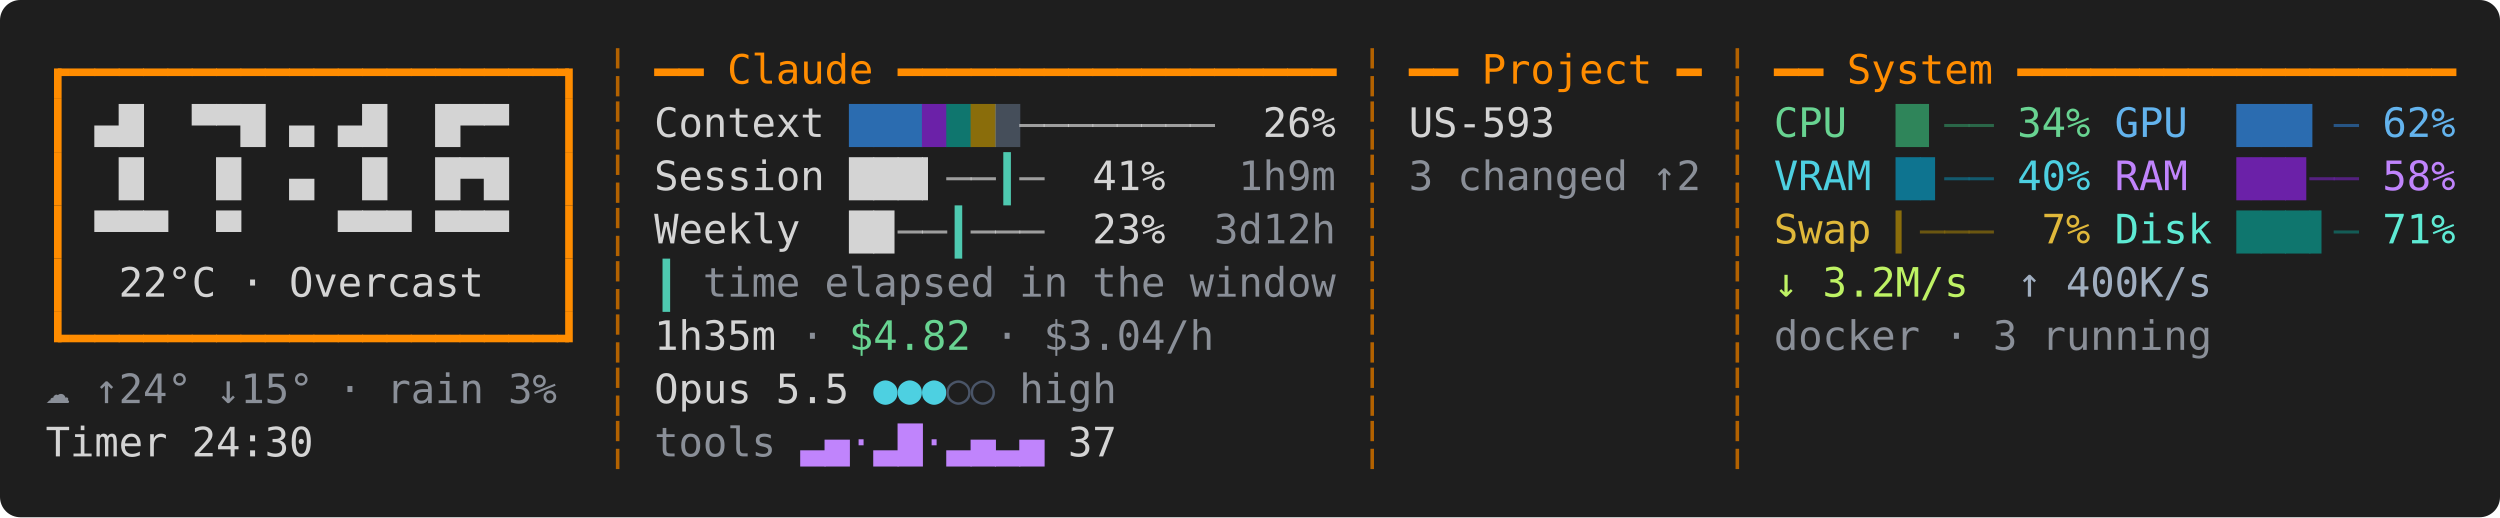
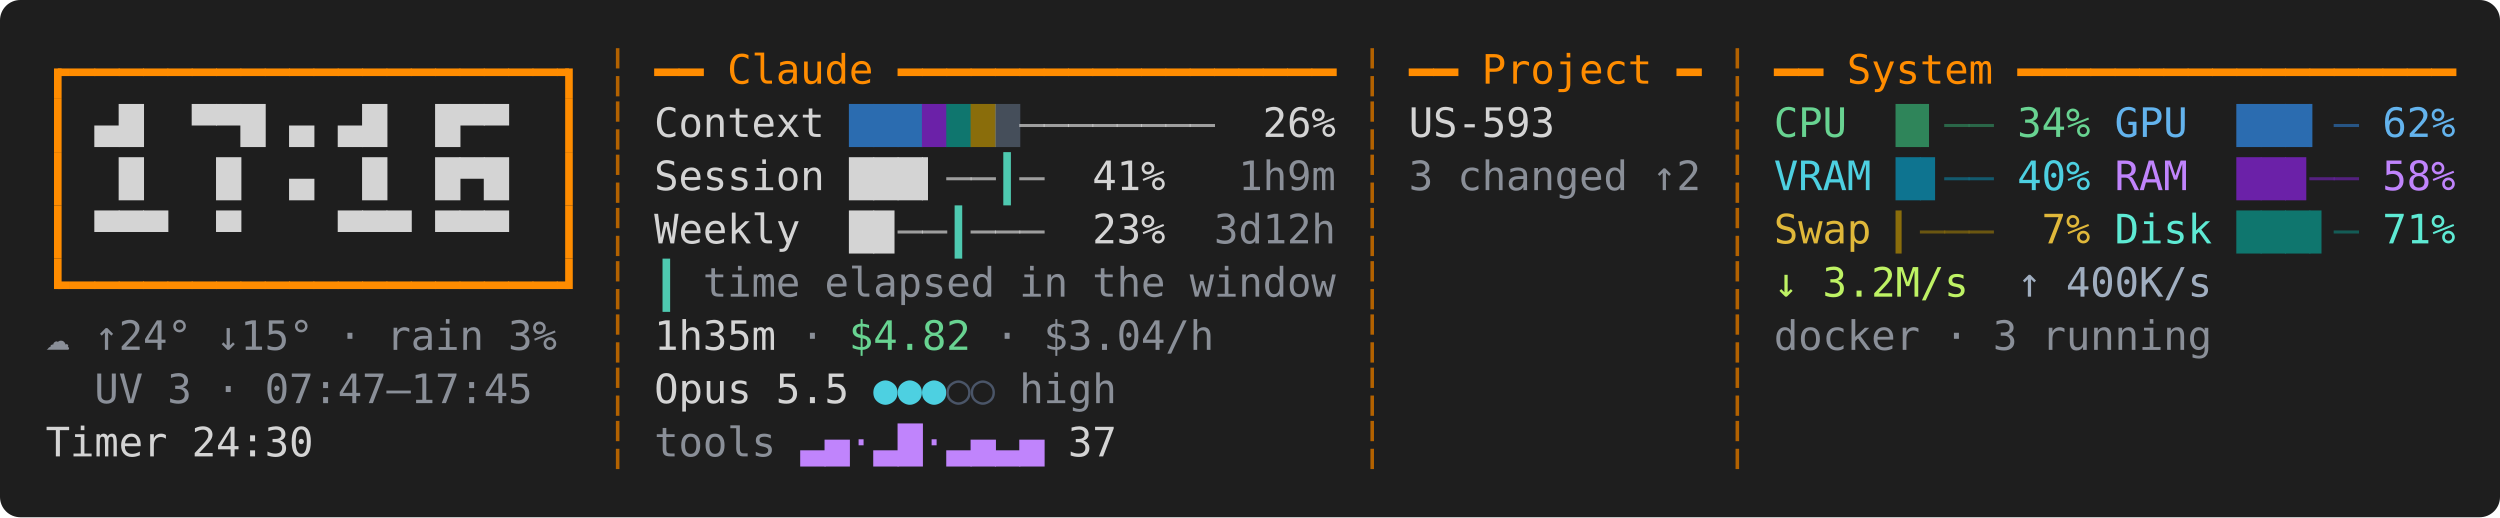
<svg xmlns="http://www.w3.org/2000/svg" width="986" height="204" viewBox="0 0 986 204" font-family="DejaVu Sans Mono, Menlo, Consolas, monospace" font-size="16">
  <rect width="986" height="204" rx="8" fill="#1e1e1e" />
  <line x1="22.8" y1="28.5" x2="27.6" y2="28.5" stroke="#ff8c00" stroke-width="3" />
  <line x1="22.8" y1="27.0" x2="22.8" y2="39.0" stroke="#ff8c00" stroke-width="3" />
  <line x1="27.6" y1="28.5" x2="37.6" y2="28.5" stroke="#ff8c00" stroke-width="3" />
  <line x1="37.2" y1="28.5" x2="47.2" y2="28.5" stroke="#ff8c00" stroke-width="3" />
  <line x1="46.8" y1="28.5" x2="56.8" y2="28.5" stroke="#ff8c00" stroke-width="3" />
  <line x1="56.4" y1="28.5" x2="66.4" y2="28.5" stroke="#ff8c00" stroke-width="3" />
  <line x1="66.0" y1="28.5" x2="76.0" y2="28.5" stroke="#ff8c00" stroke-width="3" />
  <line x1="75.6" y1="28.5" x2="85.6" y2="28.5" stroke="#ff8c00" stroke-width="3" />
  <line x1="85.2" y1="28.5" x2="95.2" y2="28.5" stroke="#ff8c00" stroke-width="3" />
  <line x1="94.8" y1="28.5" x2="104.8" y2="28.5" stroke="#ff8c00" stroke-width="3" />
  <line x1="104.4" y1="28.5" x2="114.4" y2="28.5" stroke="#ff8c00" stroke-width="3" />
  <line x1="114.0" y1="28.5" x2="124.0" y2="28.5" stroke="#ff8c00" stroke-width="3" />
  <line x1="123.6" y1="28.5" x2="133.6" y2="28.5" stroke="#ff8c00" stroke-width="3" />
  <line x1="133.2" y1="28.5" x2="143.2" y2="28.5" stroke="#ff8c00" stroke-width="3" />
  <line x1="142.8" y1="28.5" x2="152.8" y2="28.5" stroke="#ff8c00" stroke-width="3" />
  <line x1="152.4" y1="28.5" x2="162.4" y2="28.5" stroke="#ff8c00" stroke-width="3" />
  <line x1="162.0" y1="28.5" x2="172.0" y2="28.5" stroke="#ff8c00" stroke-width="3" />
  <line x1="171.6" y1="28.5" x2="181.6" y2="28.5" stroke="#ff8c00" stroke-width="3" />
  <line x1="181.2" y1="28.5" x2="191.2" y2="28.5" stroke="#ff8c00" stroke-width="3" />
  <line x1="190.8" y1="28.5" x2="200.8" y2="28.5" stroke="#ff8c00" stroke-width="3" />
  <line x1="200.4" y1="28.5" x2="210.4" y2="28.5" stroke="#ff8c00" stroke-width="3" />
  <line x1="210.0" y1="28.5" x2="220.0" y2="28.5" stroke="#ff8c00" stroke-width="3" />
  <line x1="224.4" y1="28.5" x2="219.6" y2="28.5" stroke="#ff8c00" stroke-width="3" />
  <line x1="224.4" y1="27.0" x2="224.4" y2="39.0" stroke="#ff8c00" stroke-width="3" />
  <line x1="243.6" y1="19" x2="243.6" y2="27.0" stroke="#b36200" stroke-width="1.4" />
  <line x1="243.6" y1="30.0" x2="243.6" y2="38" stroke="#b36200" stroke-width="1.4" />
  <line x1="258.0" y1="28.5" x2="268.0" y2="28.5" stroke="#ff8c00" stroke-width="3" />
  <line x1="267.6" y1="28.5" x2="277.6" y2="28.5" stroke="#ff8c00" stroke-width="3" />
  <text x="286.8" y="33" fill="#ff8c00">C</text>
  <text x="296.4" y="33" fill="#ff8c00">l</text>
  <text x="306.0" y="33" fill="#ff8c00">a</text>
  <text x="315.6" y="33" fill="#ff8c00">u</text>
  <text x="325.2" y="33" fill="#ff8c00">d</text>
  <text x="334.8" y="33" fill="#ff8c00">e</text>
  <line x1="354.0" y1="28.5" x2="364.0" y2="28.5" stroke="#ff8c00" stroke-width="3" />
  <line x1="363.6" y1="28.5" x2="373.6" y2="28.5" stroke="#ff8c00" stroke-width="3" />
  <line x1="373.2" y1="28.5" x2="383.2" y2="28.5" stroke="#ff8c00" stroke-width="3" />
  <line x1="382.8" y1="28.5" x2="392.8" y2="28.5" stroke="#ff8c00" stroke-width="3" />
  <line x1="392.4" y1="28.5" x2="402.4" y2="28.5" stroke="#ff8c00" stroke-width="3" />
  <line x1="402.0" y1="28.5" x2="412.0" y2="28.5" stroke="#ff8c00" stroke-width="3" />
  <line x1="411.6" y1="28.5" x2="421.6" y2="28.5" stroke="#ff8c00" stroke-width="3" />
  <line x1="421.2" y1="28.5" x2="431.2" y2="28.5" stroke="#ff8c00" stroke-width="3" />
  <line x1="430.8" y1="28.5" x2="440.8" y2="28.5" stroke="#ff8c00" stroke-width="3" />
  <line x1="440.4" y1="28.5" x2="450.4" y2="28.5" stroke="#ff8c00" stroke-width="3" />
  <line x1="450.0" y1="28.5" x2="460.0" y2="28.5" stroke="#ff8c00" stroke-width="3" />
  <line x1="459.6" y1="28.5" x2="469.6" y2="28.5" stroke="#ff8c00" stroke-width="3" />
  <line x1="469.2" y1="28.5" x2="479.2" y2="28.5" stroke="#ff8c00" stroke-width="3" />
  <line x1="478.8" y1="28.5" x2="488.8" y2="28.5" stroke="#ff8c00" stroke-width="3" />
  <line x1="488.4" y1="28.5" x2="498.4" y2="28.5" stroke="#ff8c00" stroke-width="3" />
  <line x1="498.0" y1="28.5" x2="508.0" y2="28.5" stroke="#ff8c00" stroke-width="3" />
  <line x1="507.6" y1="28.5" x2="517.6" y2="28.5" stroke="#ff8c00" stroke-width="3" />
  <line x1="517.2" y1="28.5" x2="527.2" y2="28.5" stroke="#ff8c00" stroke-width="3" />
  <line x1="541.2" y1="19" x2="541.2" y2="27.0" stroke="#b36200" stroke-width="1.4" />
  <line x1="541.2" y1="30.0" x2="541.2" y2="38" stroke="#b36200" stroke-width="1.4" />
  <line x1="555.6" y1="28.5" x2="565.6" y2="28.5" stroke="#ff8c00" stroke-width="3" />
  <line x1="565.2" y1="28.5" x2="575.2" y2="28.5" stroke="#ff8c00" stroke-width="3" />
  <text x="584.4" y="33" fill="#ff8c00">P</text>
  <text x="594.0" y="33" fill="#ff8c00">r</text>
  <text x="603.6" y="33" fill="#ff8c00">o</text>
  <text x="613.2" y="33" fill="#ff8c00">j</text>
  <text x="622.8" y="33" fill="#ff8c00">e</text>
  <text x="632.4" y="33" fill="#ff8c00">c</text>
  <text x="642.0" y="33" fill="#ff8c00">t</text>
  <line x1="661.2" y1="28.5" x2="671.2" y2="28.5" stroke="#ff8c00" stroke-width="3" />
  <line x1="685.2" y1="19" x2="685.2" y2="27.0" stroke="#b36200" stroke-width="1.4" />
  <line x1="685.2" y1="30.0" x2="685.2" y2="38" stroke="#b36200" stroke-width="1.4" />
  <line x1="699.6" y1="28.5" x2="709.6" y2="28.5" stroke="#ff8c00" stroke-width="3" />
  <line x1="709.2" y1="28.5" x2="719.2" y2="28.5" stroke="#ff8c00" stroke-width="3" />
  <text x="728.4" y="33" fill="#ff8c00">S</text>
  <text x="738.0" y="33" fill="#ff8c00">y</text>
  <text x="747.6" y="33" fill="#ff8c00">s</text>
  <text x="757.2" y="33" fill="#ff8c00">t</text>
  <text x="766.8" y="33" fill="#ff8c00">e</text>
  <text x="776.4" y="33" fill="#ff8c00">m</text>
  <line x1="795.6" y1="28.5" x2="805.6" y2="28.5" stroke="#ff8c00" stroke-width="3" />
  <line x1="805.2" y1="28.5" x2="815.2" y2="28.5" stroke="#ff8c00" stroke-width="3" />
  <line x1="814.8" y1="28.5" x2="824.8" y2="28.5" stroke="#ff8c00" stroke-width="3" />
  <line x1="824.4" y1="28.5" x2="834.4" y2="28.5" stroke="#ff8c00" stroke-width="3" />
  <line x1="834.0" y1="28.5" x2="844.0" y2="28.5" stroke="#ff8c00" stroke-width="3" />
  <line x1="843.6" y1="28.5" x2="853.6" y2="28.5" stroke="#ff8c00" stroke-width="3" />
  <line x1="853.2" y1="28.5" x2="863.2" y2="28.5" stroke="#ff8c00" stroke-width="3" />
  <line x1="862.8" y1="28.5" x2="872.8" y2="28.5" stroke="#ff8c00" stroke-width="3" />
  <line x1="872.4" y1="28.5" x2="882.4" y2="28.5" stroke="#ff8c00" stroke-width="3" />
  <line x1="882.0" y1="28.5" x2="892.0" y2="28.5" stroke="#ff8c00" stroke-width="3" />
  <line x1="891.6" y1="28.5" x2="901.6" y2="28.5" stroke="#ff8c00" stroke-width="3" />
  <line x1="901.2" y1="28.5" x2="911.2" y2="28.5" stroke="#ff8c00" stroke-width="3" />
  <line x1="910.8" y1="28.5" x2="920.8" y2="28.5" stroke="#ff8c00" stroke-width="3" />
  <line x1="920.4" y1="28.5" x2="930.4" y2="28.5" stroke="#ff8c00" stroke-width="3" />
  <line x1="930.0" y1="28.5" x2="940.0" y2="28.5" stroke="#ff8c00" stroke-width="3" />
  <line x1="939.6" y1="28.5" x2="949.6" y2="28.5" stroke="#ff8c00" stroke-width="3" />
  <line x1="949.2" y1="28.5" x2="959.2" y2="28.5" stroke="#ff8c00" stroke-width="3" />
  <line x1="958.8" y1="28.5" x2="968.8" y2="28.5" stroke="#ff8c00" stroke-width="3" />
  <line x1="22.8" y1="39" x2="22.8" y2="60" stroke="#ff8c00" stroke-width="3" />
  <rect x="37.2" y="49.5" width="10.0" height="8.5" fill="#d4d4d4" />
  <rect x="46.8" y="41" width="10.0" height="17" fill="#d4d4d4" />
  <rect x="75.6" y="41" width="10.0" height="8.5" fill="#d4d4d4" />
  <rect x="85.2" y="41" width="10.0" height="8.5" fill="#d4d4d4" />
  <rect x="94.8" y="41" width="10.0" height="17" fill="#d4d4d4" />
  <rect x="114.0" y="49.5" width="10.0" height="8.5" fill="#d4d4d4" />
  <rect x="133.2" y="49.5" width="10.0" height="8.5" fill="#d4d4d4" />
  <rect x="142.8" y="41" width="10.0" height="17" fill="#d4d4d4" />
  <rect x="171.6" y="41" width="10.0" height="17" fill="#d4d4d4" />
  <rect x="181.2" y="41" width="10.0" height="8.5" fill="#d4d4d4" />
  <rect x="190.8" y="41" width="10.0" height="8.5" fill="#d4d4d4" />
  <line x1="224.4" y1="39" x2="224.4" y2="60" stroke="#ff8c00" stroke-width="3" />
  <line x1="243.6" y1="40" x2="243.6" y2="48.0" stroke="#b36200" stroke-width="1.4" />
  <line x1="243.6" y1="51.0" x2="243.6" y2="59" stroke="#b36200" stroke-width="1.4" />
  <text x="258.0" y="54" fill="#d4d4d4">C</text>
  <text x="267.6" y="54" fill="#d4d4d4">o</text>
  <text x="277.2" y="54" fill="#d4d4d4">n</text>
  <text x="286.8" y="54" fill="#d4d4d4">t</text>
  <text x="296.4" y="54" fill="#d4d4d4">e</text>
  <text x="306.0" y="54" fill="#d4d4d4">x</text>
  <text x="315.6" y="54" fill="#d4d4d4">t</text>
  <rect x="334.8" y="41" width="10.0" height="17" fill="#2b6cb0" />
  <rect x="344.4" y="41" width="10.0" height="17" fill="#2b6cb0" />
  <rect x="354.0" y="41" width="10.0" height="17" fill="#2b6cb0" />
  <rect x="363.6" y="41" width="10.0" height="17" fill="#6b21a8" />
  <rect x="373.2" y="41" width="10.0" height="17" fill="#0f766e" />
  <rect x="382.8" y="41" width="10.0" height="17" fill="#8a6d0b" />
  <rect x="392.4" y="41" width="10.0" height="17" fill="#64748b" opacity="0.55" />
  <line x1="402.0" y1="49.5" x2="412.0" y2="49.5" stroke="#d4d4d4" stroke-width="1.2" opacity="0.7" />
  <line x1="411.6" y1="49.5" x2="421.6" y2="49.5" stroke="#d4d4d4" stroke-width="1.2" opacity="0.7" />
  <line x1="421.2" y1="49.5" x2="431.2" y2="49.5" stroke="#d4d4d4" stroke-width="1.2" opacity="0.7" />
  <line x1="430.8" y1="49.5" x2="440.8" y2="49.5" stroke="#d4d4d4" stroke-width="1.2" opacity="0.7" />
  <line x1="440.4" y1="49.5" x2="450.4" y2="49.5" stroke="#d4d4d4" stroke-width="1.2" opacity="0.7" />
  <line x1="450.0" y1="49.5" x2="460.0" y2="49.5" stroke="#d4d4d4" stroke-width="1.2" opacity="0.7" />
  <line x1="459.6" y1="49.5" x2="469.6" y2="49.5" stroke="#d4d4d4" stroke-width="1.2" opacity="0.7" />
  <line x1="469.2" y1="49.5" x2="479.2" y2="49.5" stroke="#d4d4d4" stroke-width="1.2" opacity="0.7" />
  <text x="498.0" y="54" fill="#d4d4d4">2</text>
  <text x="507.6" y="54" fill="#d4d4d4">6</text>
  <text x="517.2" y="54" fill="#d4d4d4">%</text>
  <line x1="541.2" y1="40" x2="541.2" y2="48.0" stroke="#b36200" stroke-width="1.4" />
  <line x1="541.2" y1="51.0" x2="541.2" y2="59" stroke="#b36200" stroke-width="1.4" />
  <text x="555.6" y="54" fill="#d4d4d4">U</text>
  <text x="565.2" y="54" fill="#d4d4d4">S</text>
  <text x="574.8" y="54" fill="#d4d4d4">-</text>
  <text x="584.4" y="54" fill="#d4d4d4">5</text>
  <text x="594.0" y="54" fill="#d4d4d4">9</text>
  <text x="603.6" y="54" fill="#d4d4d4">3</text>
  <line x1="685.2" y1="40" x2="685.2" y2="48.0" stroke="#b36200" stroke-width="1.4" />
  <line x1="685.2" y1="51.0" x2="685.2" y2="59" stroke="#b36200" stroke-width="1.4" />
  <text x="699.6" y="54" fill="#68d391">C</text>
  <text x="709.2" y="54" fill="#68d391">P</text>
  <text x="718.8" y="54" fill="#68d391">U</text>
  <rect x="747.6" y="41" width="10.0" height="17" fill="#2f855a" />
  <rect x="757.2" y="41" width="3.6" height="17" fill="#2f855a" />
  <line x1="766.8" y1="49.5" x2="776.8" y2="49.5" stroke="#2f855a" stroke-width="1.2" opacity="0.7" />
  <line x1="776.4" y1="49.5" x2="786.4" y2="49.5" stroke="#2f855a" stroke-width="1.2" opacity="0.7" />
  <text x="795.6" y="54" fill="#68d391">3</text>
  <text x="805.2" y="54" fill="#68d391">4</text>
  <text x="814.8" y="54" fill="#68d391">%</text>
  <text x="834.0" y="54" fill="#63b3ed">G</text>
  <text x="843.6" y="54" fill="#63b3ed">P</text>
  <text x="853.2" y="54" fill="#63b3ed">U</text>
  <rect x="882.0" y="41" width="10.0" height="17" fill="#2b6cb0" />
  <rect x="891.6" y="41" width="10.0" height="17" fill="#2b6cb0" />
  <rect x="901.2" y="41" width="10.0" height="17" fill="#2b6cb0" />
  <rect x="910.8" y="41" width="1.2" height="17" fill="#2b6cb0" />
  <line x1="920.4" y1="49.5" x2="930.4" y2="49.5" stroke="#2b6cb0" stroke-width="1.2" opacity="0.7" />
  <text x="939.6" y="54" fill="#63b3ed">6</text>
  <text x="949.2" y="54" fill="#63b3ed">2</text>
  <text x="958.8" y="54" fill="#63b3ed">%</text>
  <line x1="22.8" y1="60" x2="22.8" y2="81" stroke="#ff8c00" stroke-width="3" />
  <rect x="46.8" y="62" width="10.0" height="17" fill="#d4d4d4" />
  <rect x="85.2" y="62" width="10.0" height="17" fill="#d4d4d4" />
  <rect x="114.0" y="70.5" width="10.0" height="8.5" fill="#d4d4d4" />
  <rect x="142.8" y="62" width="10.0" height="17" fill="#d4d4d4" />
  <rect x="171.6" y="62" width="10.0" height="17" fill="#d4d4d4" />
  <rect x="181.2" y="62" width="10.0" height="8.5" fill="#d4d4d4" />
  <rect x="190.8" y="62" width="10.0" height="17" fill="#d4d4d4" />
  <line x1="224.4" y1="60" x2="224.4" y2="81" stroke="#ff8c00" stroke-width="3" />
  <line x1="243.6" y1="61" x2="243.6" y2="69.0" stroke="#b36200" stroke-width="1.4" />
  <line x1="243.6" y1="72.0" x2="243.6" y2="80" stroke="#b36200" stroke-width="1.4" />
  <text x="258.0" y="75" fill="#d4d4d4">S</text>
  <text x="267.6" y="75" fill="#d4d4d4">e</text>
  <text x="277.2" y="75" fill="#d4d4d4">s</text>
  <text x="286.8" y="75" fill="#d4d4d4">s</text>
  <text x="296.4" y="75" fill="#d4d4d4">i</text>
  <text x="306.0" y="75" fill="#d4d4d4">o</text>
  <text x="315.6" y="75" fill="#d4d4d4">n</text>
  <rect x="334.8" y="62" width="10.0" height="17" fill="#d4d4d4" />
  <rect x="344.4" y="62" width="10.0" height="17" fill="#d4d4d4" />
  <rect x="354.0" y="62" width="10.0" height="17" fill="#d4d4d4" />
  <rect x="363.6" y="62" width="2.4" height="17" fill="#d4d4d4" />
  <line x1="373.2" y1="70.5" x2="383.2" y2="70.5" stroke="#d4d4d4" stroke-width="1.2" opacity="0.7" />
  <line x1="382.8" y1="70.5" x2="392.8" y2="70.5" stroke="#d4d4d4" stroke-width="1.2" opacity="0.7" />
  <line x1="397.2" y1="60" x2="397.2" y2="81" stroke="#4ec9b0" stroke-width="3" />
  <line x1="402.0" y1="70.5" x2="412.0" y2="70.5" stroke="#d4d4d4" stroke-width="1.2" opacity="0.7" />
  <text x="430.8" y="75" fill="#d4d4d4">4</text>
  <text x="440.4" y="75" fill="#d4d4d4">1</text>
  <text x="450.0" y="75" fill="#d4d4d4">%</text>
  <text x="488.4" y="75" fill="#8a8f98">1</text>
  <text x="498.0" y="75" fill="#8a8f98">h</text>
  <text x="507.6" y="75" fill="#8a8f98">9</text>
  <text x="517.2" y="75" fill="#8a8f98">m</text>
  <line x1="541.2" y1="61" x2="541.2" y2="69.0" stroke="#b36200" stroke-width="1.4" />
  <line x1="541.2" y1="72.0" x2="541.2" y2="80" stroke="#b36200" stroke-width="1.4" />
  <text x="555.6" y="75" fill="#8a8f98">3</text>
  <text x="574.8" y="75" fill="#8a8f98">c</text>
  <text x="584.4" y="75" fill="#8a8f98">h</text>
  <text x="594.0" y="75" fill="#8a8f98">a</text>
  <text x="603.6" y="75" fill="#8a8f98">n</text>
  <text x="613.2" y="75" fill="#8a8f98">g</text>
  <text x="622.8" y="75" fill="#8a8f98">e</text>
  <text x="632.4" y="75" fill="#8a8f98">d</text>
  <text x="651.6" y="75" fill="#8a8f98">↑</text>
  <text x="661.2" y="75" fill="#8a8f98">2</text>
  <line x1="685.2" y1="61" x2="685.2" y2="69.0" stroke="#b36200" stroke-width="1.4" />
  <line x1="685.2" y1="72.0" x2="685.2" y2="80" stroke="#b36200" stroke-width="1.4" />
  <text x="699.6" y="75" fill="#4dd0e1">V</text>
  <text x="709.2" y="75" fill="#4dd0e1">R</text>
  <text x="718.8" y="75" fill="#4dd0e1">A</text>
  <text x="728.4" y="75" fill="#4dd0e1">M</text>
  <rect x="747.6" y="62" width="10.0" height="17" fill="#0e7490" />
  <rect x="757.2" y="62" width="6.0" height="17" fill="#0e7490" />
  <line x1="766.8" y1="70.5" x2="776.8" y2="70.5" stroke="#0e7490" stroke-width="1.2" opacity="0.7" />
  <line x1="776.4" y1="70.5" x2="786.4" y2="70.5" stroke="#0e7490" stroke-width="1.2" opacity="0.7" />
  <text x="795.6" y="75" fill="#4dd0e1">4</text>
  <text x="805.2" y="75" fill="#4dd0e1">0</text>
  <text x="814.8" y="75" fill="#4dd0e1">%</text>
  <text x="834.0" y="75" fill="#c084fc">R</text>
  <text x="843.6" y="75" fill="#c084fc">A</text>
  <text x="853.2" y="75" fill="#c084fc">M</text>
  <rect x="882.0" y="62" width="10.0" height="17" fill="#6b21a8" />
  <rect x="891.6" y="62" width="10.0" height="17" fill="#6b21a8" />
  <rect x="901.2" y="62" width="8.4" height="17" fill="#6b21a8" />
  <line x1="910.8" y1="70.5" x2="920.8" y2="70.5" stroke="#6b21a8" stroke-width="1.2" opacity="0.7" />
  <line x1="920.4" y1="70.5" x2="930.4" y2="70.5" stroke="#6b21a8" stroke-width="1.2" opacity="0.7" />
  <text x="939.6" y="75" fill="#c084fc">5</text>
  <text x="949.2" y="75" fill="#c084fc">8</text>
  <text x="958.8" y="75" fill="#c084fc">%</text>
  <line x1="22.8" y1="81" x2="22.8" y2="102" stroke="#ff8c00" stroke-width="3" />
  <rect x="37.2" y="83" width="10.0" height="8.5" fill="#d4d4d4" />
  <rect x="46.8" y="83" width="10.0" height="8.5" fill="#d4d4d4" />
  <rect x="56.4" y="83" width="10.0" height="8.5" fill="#d4d4d4" />
  <rect x="85.2" y="83" width="10.0" height="8.5" fill="#d4d4d4" />
  <rect x="133.2" y="83" width="10.0" height="8.5" fill="#d4d4d4" />
  <rect x="142.8" y="83" width="10.0" height="8.5" fill="#d4d4d4" />
  <rect x="152.4" y="83" width="10.0" height="8.5" fill="#d4d4d4" />
  <rect x="171.6" y="83" width="10.0" height="8.5" fill="#d4d4d4" />
  <rect x="181.2" y="83" width="10.0" height="8.5" fill="#d4d4d4" />
  <rect x="190.8" y="83" width="10.0" height="8.5" fill="#d4d4d4" />
  <line x1="224.4" y1="81" x2="224.4" y2="102" stroke="#ff8c00" stroke-width="3" />
  <line x1="243.6" y1="82" x2="243.6" y2="90.0" stroke="#b36200" stroke-width="1.4" />
  <line x1="243.6" y1="93.0" x2="243.6" y2="101" stroke="#b36200" stroke-width="1.4" />
  <text x="258.0" y="96" fill="#d4d4d4">W</text>
  <text x="267.6" y="96" fill="#d4d4d4">e</text>
  <text x="277.2" y="96" fill="#d4d4d4">e</text>
  <text x="286.8" y="96" fill="#d4d4d4">k</text>
  <text x="296.4" y="96" fill="#d4d4d4">l</text>
  <text x="306.0" y="96" fill="#d4d4d4">y</text>
  <rect x="334.8" y="83" width="10.0" height="17" fill="#d4d4d4" />
  <rect x="344.4" y="83" width="8.4" height="17" fill="#d4d4d4" />
  <line x1="354.0" y1="91.5" x2="364.0" y2="91.5" stroke="#d4d4d4" stroke-width="1.2" opacity="0.7" />
  <line x1="363.6" y1="91.5" x2="373.6" y2="91.5" stroke="#d4d4d4" stroke-width="1.2" opacity="0.7" />
  <line x1="378.0" y1="81" x2="378.0" y2="102" stroke="#4ec9b0" stroke-width="3" />
  <line x1="382.8" y1="91.5" x2="392.8" y2="91.5" stroke="#d4d4d4" stroke-width="1.2" opacity="0.7" />
  <line x1="392.4" y1="91.5" x2="402.4" y2="91.5" stroke="#d4d4d4" stroke-width="1.2" opacity="0.7" />
  <line x1="402.0" y1="91.5" x2="412.0" y2="91.5" stroke="#d4d4d4" stroke-width="1.2" opacity="0.7" />
  <text x="430.8" y="96" fill="#d4d4d4">2</text>
  <text x="440.4" y="96" fill="#d4d4d4">3</text>
  <text x="450.0" y="96" fill="#d4d4d4">%</text>
  <text x="478.8" y="96" fill="#8a8f98">3</text>
  <text x="488.4" y="96" fill="#8a8f98">d</text>
  <text x="498.0" y="96" fill="#8a8f98">1</text>
  <text x="507.6" y="96" fill="#8a8f98">2</text>
  <text x="517.2" y="96" fill="#8a8f98">h</text>
  <line x1="541.2" y1="82" x2="541.2" y2="90.0" stroke="#b36200" stroke-width="1.4" />
  <line x1="541.2" y1="93.0" x2="541.2" y2="101" stroke="#b36200" stroke-width="1.4" />
  <line x1="685.2" y1="82" x2="685.2" y2="90.0" stroke="#b36200" stroke-width="1.4" />
  <line x1="685.2" y1="93.0" x2="685.2" y2="101" stroke="#b36200" stroke-width="1.4" />
  <text x="699.6" y="96" fill="#e0b83a">S</text>
  <text x="709.2" y="96" fill="#e0b83a">w</text>
  <text x="718.8" y="96" fill="#e0b83a">a</text>
  <text x="728.4" y="96" fill="#e0b83a">p</text>
  <rect x="747.6" y="83" width="2.4" height="17" fill="#8a6d0b" />
  <line x1="757.2" y1="91.5" x2="767.2" y2="91.5" stroke="#8a6d0b" stroke-width="1.2" opacity="0.7" />
  <line x1="766.8" y1="91.5" x2="776.8" y2="91.5" stroke="#8a6d0b" stroke-width="1.2" opacity="0.7" />
  <line x1="776.4" y1="91.5" x2="786.4" y2="91.5" stroke="#8a6d0b" stroke-width="1.2" opacity="0.7" />
  <text x="805.2" y="96" fill="#e0b83a">7</text>
  <text x="814.8" y="96" fill="#e0b83a">%</text>
  <text x="834.0" y="96" fill="#5eead4">D</text>
  <text x="843.6" y="96" fill="#5eead4">i</text>
  <text x="853.2" y="96" fill="#5eead4">s</text>
  <text x="862.8" y="96" fill="#5eead4">k</text>
  <rect x="882.0" y="83" width="10.0" height="17" fill="#0f766e" />
  <rect x="891.6" y="83" width="10.0" height="17" fill="#0f766e" />
  <rect x="901.2" y="83" width="10.0" height="17" fill="#0f766e" />
  <rect x="910.8" y="83" width="4.8" height="17" fill="#0f766e" />
  <line x1="920.4" y1="91.5" x2="930.4" y2="91.5" stroke="#0f766e" stroke-width="1.2" opacity="0.7" />
  <text x="939.6" y="96" fill="#5eead4">7</text>
  <text x="949.2" y="96" fill="#5eead4">1</text>
  <text x="958.8" y="96" fill="#5eead4">%</text>
-   <line x1="22.8" y1="102" x2="22.8" y2="123" stroke="#ff8c00" stroke-width="3" />
-   <text x="46.8" y="117" fill="#d4d4d4">2</text>
-   <text x="56.4" y="117" fill="#d4d4d4">2</text>
-   <text x="66.0" y="117" fill="#d4d4d4">°</text>
-   <text x="75.6" y="117" fill="#d4d4d4">C</text>
-   <text x="94.8" y="117" fill="#d4d4d4">·</text>
-   <text x="114.0" y="117" fill="#d4d4d4">O</text>
-   <text x="123.6" y="117" fill="#d4d4d4">v</text>
-   <text x="133.2" y="117" fill="#d4d4d4">e</text>
-   <text x="142.8" y="117" fill="#d4d4d4">r</text>
-   <text x="152.4" y="117" fill="#d4d4d4">c</text>
-   <text x="162.0" y="117" fill="#d4d4d4">a</text>
-   <text x="171.6" y="117" fill="#d4d4d4">s</text>
-   <text x="181.2" y="117" fill="#d4d4d4">t</text>
-   <line x1="224.4" y1="102" x2="224.4" y2="123" stroke="#ff8c00" stroke-width="3" />
+   <line x1="22.8" y1="112.5" x2="27.6" y2="112.5" stroke="#ff8c00" stroke-width="3" />
+   <line x1="22.8" y1="114.0" x2="22.8" y2="102.0" stroke="#ff8c00" stroke-width="3" />
+   <line x1="27.6" y1="112.5" x2="37.6" y2="112.5" stroke="#ff8c00" stroke-width="3" />
+   <line x1="37.2" y1="112.5" x2="47.2" y2="112.5" stroke="#ff8c00" stroke-width="3" />
+   <line x1="46.8" y1="112.5" x2="56.8" y2="112.5" stroke="#ff8c00" stroke-width="3" />
+   <line x1="56.4" y1="112.5" x2="66.4" y2="112.5" stroke="#ff8c00" stroke-width="3" />
+   <line x1="66.0" y1="112.5" x2="76.0" y2="112.5" stroke="#ff8c00" stroke-width="3" />
+   <line x1="75.6" y1="112.5" x2="85.6" y2="112.5" stroke="#ff8c00" stroke-width="3" />
+   <line x1="85.2" y1="112.5" x2="95.2" y2="112.5" stroke="#ff8c00" stroke-width="3" />
+   <line x1="94.8" y1="112.5" x2="104.8" y2="112.5" stroke="#ff8c00" stroke-width="3" />
+   <line x1="104.4" y1="112.5" x2="114.4" y2="112.5" stroke="#ff8c00" stroke-width="3" />
+   <line x1="114.0" y1="112.5" x2="124.0" y2="112.5" stroke="#ff8c00" stroke-width="3" />
+   <line x1="123.6" y1="112.5" x2="133.6" y2="112.5" stroke="#ff8c00" stroke-width="3" />
+   <line x1="133.2" y1="112.5" x2="143.2" y2="112.5" stroke="#ff8c00" stroke-width="3" />
+   <line x1="142.8" y1="112.5" x2="152.8" y2="112.5" stroke="#ff8c00" stroke-width="3" />
+   <line x1="152.4" y1="112.5" x2="162.4" y2="112.5" stroke="#ff8c00" stroke-width="3" />
+   <line x1="162.0" y1="112.5" x2="172.0" y2="112.5" stroke="#ff8c00" stroke-width="3" />
+   <line x1="171.6" y1="112.5" x2="181.6" y2="112.5" stroke="#ff8c00" stroke-width="3" />
+   <line x1="181.2" y1="112.5" x2="191.2" y2="112.5" stroke="#ff8c00" stroke-width="3" />
+   <line x1="190.8" y1="112.5" x2="200.8" y2="112.5" stroke="#ff8c00" stroke-width="3" />
+   <line x1="200.4" y1="112.5" x2="210.4" y2="112.5" stroke="#ff8c00" stroke-width="3" />
+   <line x1="210.0" y1="112.5" x2="220.0" y2="112.5" stroke="#ff8c00" stroke-width="3" />
+   <line x1="224.4" y1="112.5" x2="219.6" y2="112.5" stroke="#ff8c00" stroke-width="3" />
+   <line x1="224.4" y1="114.0" x2="224.4" y2="102.0" stroke="#ff8c00" stroke-width="3" />
  <line x1="243.6" y1="103" x2="243.6" y2="111.0" stroke="#b36200" stroke-width="1.4" />
  <line x1="243.6" y1="114.0" x2="243.6" y2="122" stroke="#b36200" stroke-width="1.4" />
  <line x1="262.8" y1="102" x2="262.8" y2="123" stroke="#4ec9b0" stroke-width="3" />
  <text x="277.2" y="117" fill="#8a8f98">t</text>
  <text x="286.8" y="117" fill="#8a8f98">i</text>
  <text x="296.4" y="117" fill="#8a8f98">m</text>
  <text x="306.0" y="117" fill="#8a8f98">e</text>
  <text x="325.2" y="117" fill="#8a8f98">e</text>
  <text x="334.8" y="117" fill="#8a8f98">l</text>
  <text x="344.4" y="117" fill="#8a8f98">a</text>
  <text x="354.0" y="117" fill="#8a8f98">p</text>
  <text x="363.6" y="117" fill="#8a8f98">s</text>
  <text x="373.2" y="117" fill="#8a8f98">e</text>
  <text x="382.8" y="117" fill="#8a8f98">d</text>
  <text x="402.0" y="117" fill="#8a8f98">i</text>
  <text x="411.6" y="117" fill="#8a8f98">n</text>
  <text x="430.8" y="117" fill="#8a8f98">t</text>
  <text x="440.4" y="117" fill="#8a8f98">h</text>
  <text x="450.0" y="117" fill="#8a8f98">e</text>
  <text x="469.2" y="117" fill="#8a8f98">w</text>
  <text x="478.8" y="117" fill="#8a8f98">i</text>
  <text x="488.4" y="117" fill="#8a8f98">n</text>
  <text x="498.0" y="117" fill="#8a8f98">d</text>
  <text x="507.6" y="117" fill="#8a8f98">o</text>
  <text x="517.2" y="117" fill="#8a8f98">w</text>
  <line x1="541.2" y1="103" x2="541.2" y2="111.0" stroke="#b36200" stroke-width="1.4" />
  <line x1="541.2" y1="114.0" x2="541.2" y2="122" stroke="#b36200" stroke-width="1.4" />
  <line x1="685.2" y1="103" x2="685.2" y2="111.0" stroke="#b36200" stroke-width="1.4" />
  <line x1="685.2" y1="114.0" x2="685.2" y2="122" stroke="#b36200" stroke-width="1.4" />
  <text x="699.6" y="117" fill="#bef264">↓</text>
  <text x="718.8" y="117" fill="#bef264">3</text>
  <text x="728.4" y="117" fill="#bef264">.</text>
  <text x="738.0" y="117" fill="#bef264">2</text>
  <text x="747.6" y="117" fill="#bef264">M</text>
  <text x="757.2" y="117" fill="#bef264">/</text>
  <text x="766.8" y="117" fill="#bef264">s</text>
  <text x="795.6" y="117" fill="#a0aec0">↑</text>
  <text x="814.8" y="117" fill="#a0aec0">4</text>
  <text x="824.4" y="117" fill="#a0aec0">0</text>
  <text x="834.0" y="117" fill="#a0aec0">0</text>
  <text x="843.6" y="117" fill="#a0aec0">K</text>
  <text x="853.2" y="117" fill="#a0aec0">/</text>
  <text x="862.8" y="117" fill="#a0aec0">s</text>
-   <line x1="22.8" y1="133.5" x2="27.6" y2="133.5" stroke="#ff8c00" stroke-width="3" />
-   <line x1="22.8" y1="135.0" x2="22.8" y2="123.0" stroke="#ff8c00" stroke-width="3" />
-   <line x1="27.6" y1="133.5" x2="37.6" y2="133.5" stroke="#ff8c00" stroke-width="3" />
-   <line x1="37.2" y1="133.5" x2="47.2" y2="133.5" stroke="#ff8c00" stroke-width="3" />
-   <line x1="46.8" y1="133.5" x2="56.8" y2="133.5" stroke="#ff8c00" stroke-width="3" />
-   <line x1="56.4" y1="133.5" x2="66.4" y2="133.5" stroke="#ff8c00" stroke-width="3" />
-   <line x1="66.0" y1="133.5" x2="76.0" y2="133.5" stroke="#ff8c00" stroke-width="3" />
-   <line x1="75.6" y1="133.5" x2="85.6" y2="133.5" stroke="#ff8c00" stroke-width="3" />
-   <line x1="85.2" y1="133.5" x2="95.2" y2="133.5" stroke="#ff8c00" stroke-width="3" />
-   <line x1="94.8" y1="133.5" x2="104.8" y2="133.5" stroke="#ff8c00" stroke-width="3" />
-   <line x1="104.4" y1="133.5" x2="114.4" y2="133.5" stroke="#ff8c00" stroke-width="3" />
-   <line x1="114.0" y1="133.5" x2="124.0" y2="133.5" stroke="#ff8c00" stroke-width="3" />
-   <line x1="123.6" y1="133.5" x2="133.6" y2="133.5" stroke="#ff8c00" stroke-width="3" />
-   <line x1="133.2" y1="133.5" x2="143.2" y2="133.5" stroke="#ff8c00" stroke-width="3" />
-   <line x1="142.8" y1="133.5" x2="152.8" y2="133.5" stroke="#ff8c00" stroke-width="3" />
-   <line x1="152.4" y1="133.5" x2="162.4" y2="133.5" stroke="#ff8c00" stroke-width="3" />
-   <line x1="162.0" y1="133.5" x2="172.0" y2="133.5" stroke="#ff8c00" stroke-width="3" />
-   <line x1="171.6" y1="133.5" x2="181.6" y2="133.5" stroke="#ff8c00" stroke-width="3" />
-   <line x1="181.2" y1="133.5" x2="191.2" y2="133.5" stroke="#ff8c00" stroke-width="3" />
-   <line x1="190.8" y1="133.5" x2="200.8" y2="133.5" stroke="#ff8c00" stroke-width="3" />
-   <line x1="200.4" y1="133.5" x2="210.4" y2="133.5" stroke="#ff8c00" stroke-width="3" />
-   <line x1="210.0" y1="133.5" x2="220.0" y2="133.5" stroke="#ff8c00" stroke-width="3" />
-   <line x1="224.4" y1="133.5" x2="219.6" y2="133.5" stroke="#ff8c00" stroke-width="3" />
-   <line x1="224.4" y1="135.0" x2="224.4" y2="123.0" stroke="#ff8c00" stroke-width="3" />
+   <text x="18.0" y="138" fill="#8a8f98">☁</text>
+   <text x="37.2" y="138" fill="#8a8f98">↑</text>
+   <text x="46.8" y="138" fill="#8a8f98">2</text>
+   <text x="56.4" y="138" fill="#8a8f98">4</text>
+   <text x="66.0" y="138" fill="#8a8f98">°</text>
+   <text x="85.2" y="138" fill="#8a8f98">↓</text>
+   <text x="94.8" y="138" fill="#8a8f98">1</text>
+   <text x="104.4" y="138" fill="#8a8f98">5</text>
+   <text x="114.0" y="138" fill="#8a8f98">°</text>
+   <text x="133.2" y="138" fill="#8a8f98">·</text>
+   <text x="152.4" y="138" fill="#8a8f98">r</text>
+   <text x="162.0" y="138" fill="#8a8f98">a</text>
+   <text x="171.6" y="138" fill="#8a8f98">i</text>
+   <text x="181.2" y="138" fill="#8a8f98">n</text>
+   <text x="200.4" y="138" fill="#8a8f98">3</text>
+   <text x="210.0" y="138" fill="#8a8f98">%</text>
  <line x1="243.6" y1="124" x2="243.6" y2="132.0" stroke="#b36200" stroke-width="1.4" />
  <line x1="243.6" y1="135.0" x2="243.6" y2="143" stroke="#b36200" stroke-width="1.4" />
  <text x="258.0" y="138" fill="#d4d4d4">1</text>
  <text x="267.6" y="138" fill="#d4d4d4">h</text>
  <text x="277.2" y="138" fill="#d4d4d4">3</text>
  <text x="286.8" y="138" fill="#d4d4d4">5</text>
  <text x="296.4" y="138" fill="#d4d4d4">m</text>
  <text x="315.6" y="138" fill="#8a8f98">·</text>
  <text x="334.8" y="138" fill="#68d391">$</text>
  <text x="344.4" y="138" fill="#68d391">4</text>
  <text x="354.0" y="138" fill="#68d391">.</text>
  <text x="363.6" y="138" fill="#68d391">8</text>
  <text x="373.2" y="138" fill="#68d391">2</text>
  <text x="392.4" y="138" fill="#8a8f98">·</text>
  <text x="411.6" y="138" fill="#8a8f98">$</text>
  <text x="421.2" y="138" fill="#8a8f98">3</text>
  <text x="430.8" y="138" fill="#8a8f98">.</text>
  <text x="440.4" y="138" fill="#8a8f98">0</text>
  <text x="450.0" y="138" fill="#8a8f98">4</text>
  <text x="459.6" y="138" fill="#8a8f98">/</text>
  <text x="469.2" y="138" fill="#8a8f98">h</text>
  <line x1="541.2" y1="124" x2="541.2" y2="132.0" stroke="#b36200" stroke-width="1.4" />
  <line x1="541.2" y1="135.0" x2="541.2" y2="143" stroke="#b36200" stroke-width="1.4" />
  <line x1="685.2" y1="124" x2="685.2" y2="132.0" stroke="#b36200" stroke-width="1.4" />
  <line x1="685.2" y1="135.0" x2="685.2" y2="143" stroke="#b36200" stroke-width="1.4" />
  <text x="699.6" y="138" fill="#8a8f98">d</text>
  <text x="709.2" y="138" fill="#8a8f98">o</text>
  <text x="718.8" y="138" fill="#8a8f98">c</text>
  <text x="728.4" y="138" fill="#8a8f98">k</text>
  <text x="738.0" y="138" fill="#8a8f98">e</text>
  <text x="747.6" y="138" fill="#8a8f98">r</text>
  <text x="766.8" y="138" fill="#8a8f98">·</text>
  <text x="786.0" y="138" fill="#8a8f98">3</text>
  <text x="805.2" y="138" fill="#8a8f98">r</text>
  <text x="814.8" y="138" fill="#8a8f98">u</text>
  <text x="824.4" y="138" fill="#8a8f98">n</text>
  <text x="834.0" y="138" fill="#8a8f98">n</text>
  <text x="843.6" y="138" fill="#8a8f98">i</text>
  <text x="853.2" y="138" fill="#8a8f98">n</text>
  <text x="862.8" y="138" fill="#8a8f98">g</text>
-   <text x="18.0" y="159" fill="#8a8f98">☁</text>
-   <text x="37.2" y="159" fill="#8a8f98">↑</text>
-   <text x="46.8" y="159" fill="#8a8f98">2</text>
-   <text x="56.4" y="159" fill="#8a8f98">4</text>
-   <text x="66.0" y="159" fill="#8a8f98">°</text>
-   <text x="85.2" y="159" fill="#8a8f98">↓</text>
-   <text x="94.8" y="159" fill="#8a8f98">1</text>
-   <text x="104.4" y="159" fill="#8a8f98">5</text>
-   <text x="114.0" y="159" fill="#8a8f98">°</text>
-   <text x="133.2" y="159" fill="#8a8f98">·</text>
-   <text x="152.4" y="159" fill="#8a8f98">r</text>
-   <text x="162.0" y="159" fill="#8a8f98">a</text>
-   <text x="171.6" y="159" fill="#8a8f98">i</text>
-   <text x="181.2" y="159" fill="#8a8f98">n</text>
-   <text x="200.4" y="159" fill="#8a8f98">3</text>
-   <text x="210.0" y="159" fill="#8a8f98">%</text>
+   <text x="37.2" y="159" fill="#8a8f98">U</text>
+   <text x="46.8" y="159" fill="#8a8f98">V</text>
+   <text x="66.0" y="159" fill="#8a8f98">3</text>
+   <text x="85.2" y="159" fill="#8a8f98">·</text>
+   <text x="104.4" y="159" fill="#8a8f98">0</text>
+   <text x="114.0" y="159" fill="#8a8f98">7</text>
+   <text x="123.6" y="159" fill="#8a8f98">:</text>
+   <text x="133.2" y="159" fill="#8a8f98">4</text>
+   <text x="142.8" y="159" fill="#8a8f98">7</text>
+   <text x="152.4" y="159" fill="#8a8f98">–</text>
+   <text x="162.0" y="159" fill="#8a8f98">1</text>
+   <text x="171.6" y="159" fill="#8a8f98">7</text>
+   <text x="181.2" y="159" fill="#8a8f98">:</text>
+   <text x="190.8" y="159" fill="#8a8f98">4</text>
+   <text x="200.4" y="159" fill="#8a8f98">5</text>
  <line x1="243.6" y1="145" x2="243.6" y2="153.0" stroke="#b36200" stroke-width="1.4" />
  <line x1="243.6" y1="156.0" x2="243.6" y2="164" stroke="#b36200" stroke-width="1.4" />
  <text x="258.0" y="159" fill="#d4d4d4">O</text>
  <text x="267.6" y="159" fill="#d4d4d4">p</text>
  <text x="277.2" y="159" fill="#d4d4d4">u</text>
  <text x="286.8" y="159" fill="#d4d4d4">s</text>
  <text x="306.0" y="159" fill="#d4d4d4">5</text>
  <text x="315.6" y="159" fill="#d4d4d4">.</text>
  <text x="325.2" y="159" fill="#d4d4d4">5</text>
  <text x="344.4" y="159" fill="#4dd0e1">●</text>
  <text x="354.0" y="159" fill="#4dd0e1">●</text>
  <text x="363.6" y="159" fill="#4dd0e1">●</text>
  <text x="373.2" y="159" fill="#4a5568">○</text>
  <text x="382.8" y="159" fill="#4a5568">○</text>
  <text x="402.0" y="159" fill="#8a8f98">h</text>
  <text x="411.6" y="159" fill="#8a8f98">i</text>
  <text x="421.2" y="159" fill="#8a8f98">g</text>
  <text x="430.8" y="159" fill="#8a8f98">h</text>
  <line x1="541.2" y1="145" x2="541.2" y2="153.0" stroke="#b36200" stroke-width="1.4" />
  <line x1="541.2" y1="156.0" x2="541.2" y2="164" stroke="#b36200" stroke-width="1.4" />
  <line x1="685.2" y1="145" x2="685.2" y2="153.0" stroke="#b36200" stroke-width="1.4" />
  <line x1="685.2" y1="156.0" x2="685.2" y2="164" stroke="#b36200" stroke-width="1.4" />
  <text x="18.0" y="180" fill="#d4d4d4">T</text>
  <text x="27.6" y="180" fill="#d4d4d4">i</text>
  <text x="37.2" y="180" fill="#d4d4d4">m</text>
  <text x="46.8" y="180" fill="#d4d4d4">e</text>
  <text x="56.4" y="180" fill="#d4d4d4">r</text>
  <text x="75.6" y="180" fill="#d4d4d4">2</text>
  <text x="85.2" y="180" fill="#d4d4d4">4</text>
  <text x="94.8" y="180" fill="#d4d4d4">:</text>
  <text x="104.4" y="180" fill="#d4d4d4">3</text>
  <text x="114.0" y="180" fill="#d4d4d4">0</text>
  <line x1="243.6" y1="166" x2="243.6" y2="174.0" stroke="#b36200" stroke-width="1.4" />
  <line x1="243.6" y1="177.0" x2="243.6" y2="185" stroke="#b36200" stroke-width="1.4" />
  <text x="258.0" y="180" fill="#8a8f98">t</text>
  <text x="267.6" y="180" fill="#8a8f98">o</text>
  <text x="277.2" y="180" fill="#8a8f98">o</text>
  <text x="286.8" y="180" fill="#8a8f98">l</text>
  <text x="296.4" y="180" fill="#8a8f98">s</text>
  <rect x="315.6" y="177.6" width="10.0" height="6.4" fill="#c084fc" />
  <rect x="325.2" y="173.4" width="10.0" height="10.6" fill="#c084fc" />
  <text x="334.8" y="180" fill="#c084fc">·</text>
  <rect x="344.4" y="177.6" width="10.0" height="6.4" fill="#c084fc" />
  <rect x="354.0" y="167" width="10.0" height="17" fill="#c084fc" />
  <text x="363.6" y="180" fill="#c084fc">·</text>
  <rect x="373.2" y="177.6" width="10.0" height="6.4" fill="#c084fc" />
  <rect x="382.8" y="173.4" width="10.0" height="10.6" fill="#c084fc" />
  <rect x="392.4" y="177.6" width="10.0" height="6.4" fill="#c084fc" />
  <rect x="402.0" y="173.4" width="10.0" height="10.6" fill="#c084fc" />
  <text x="421.2" y="180" fill="#d4d4d4">3</text>
  <text x="430.8" y="180" fill="#d4d4d4">7</text>
  <line x1="541.2" y1="166" x2="541.2" y2="174.0" stroke="#b36200" stroke-width="1.4" />
  <line x1="541.2" y1="177.0" x2="541.2" y2="185" stroke="#b36200" stroke-width="1.4" />
  <line x1="685.2" y1="166" x2="685.2" y2="174.0" stroke="#b36200" stroke-width="1.4" />
  <line x1="685.2" y1="177.0" x2="685.2" y2="185" stroke="#b36200" stroke-width="1.4" />
</svg>
